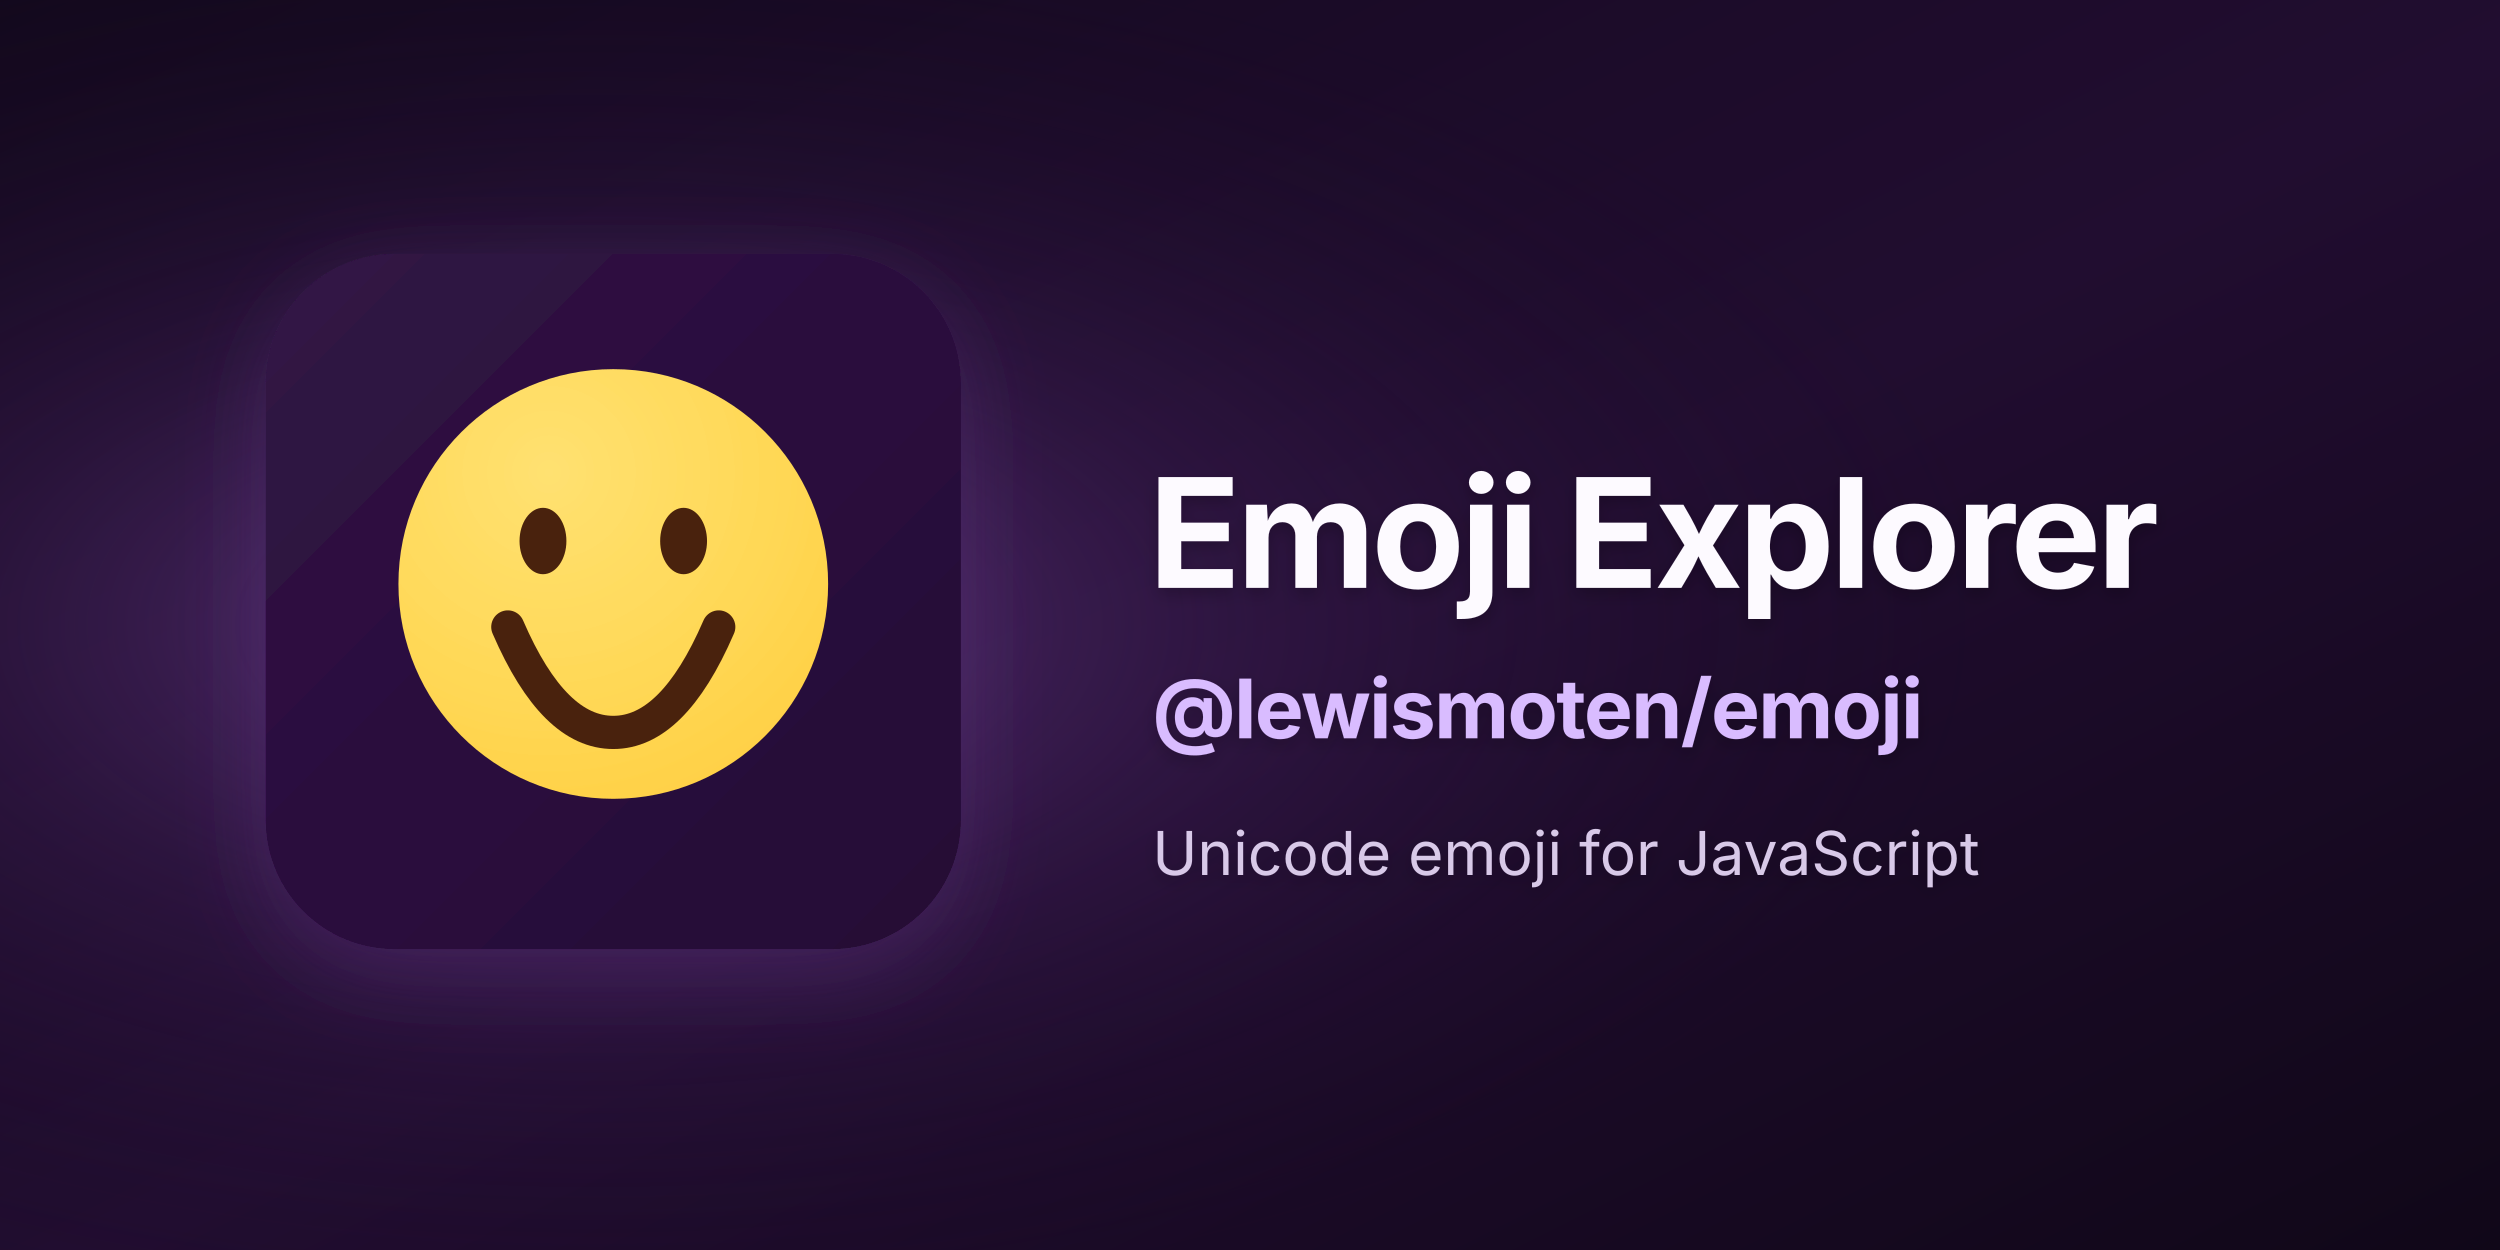
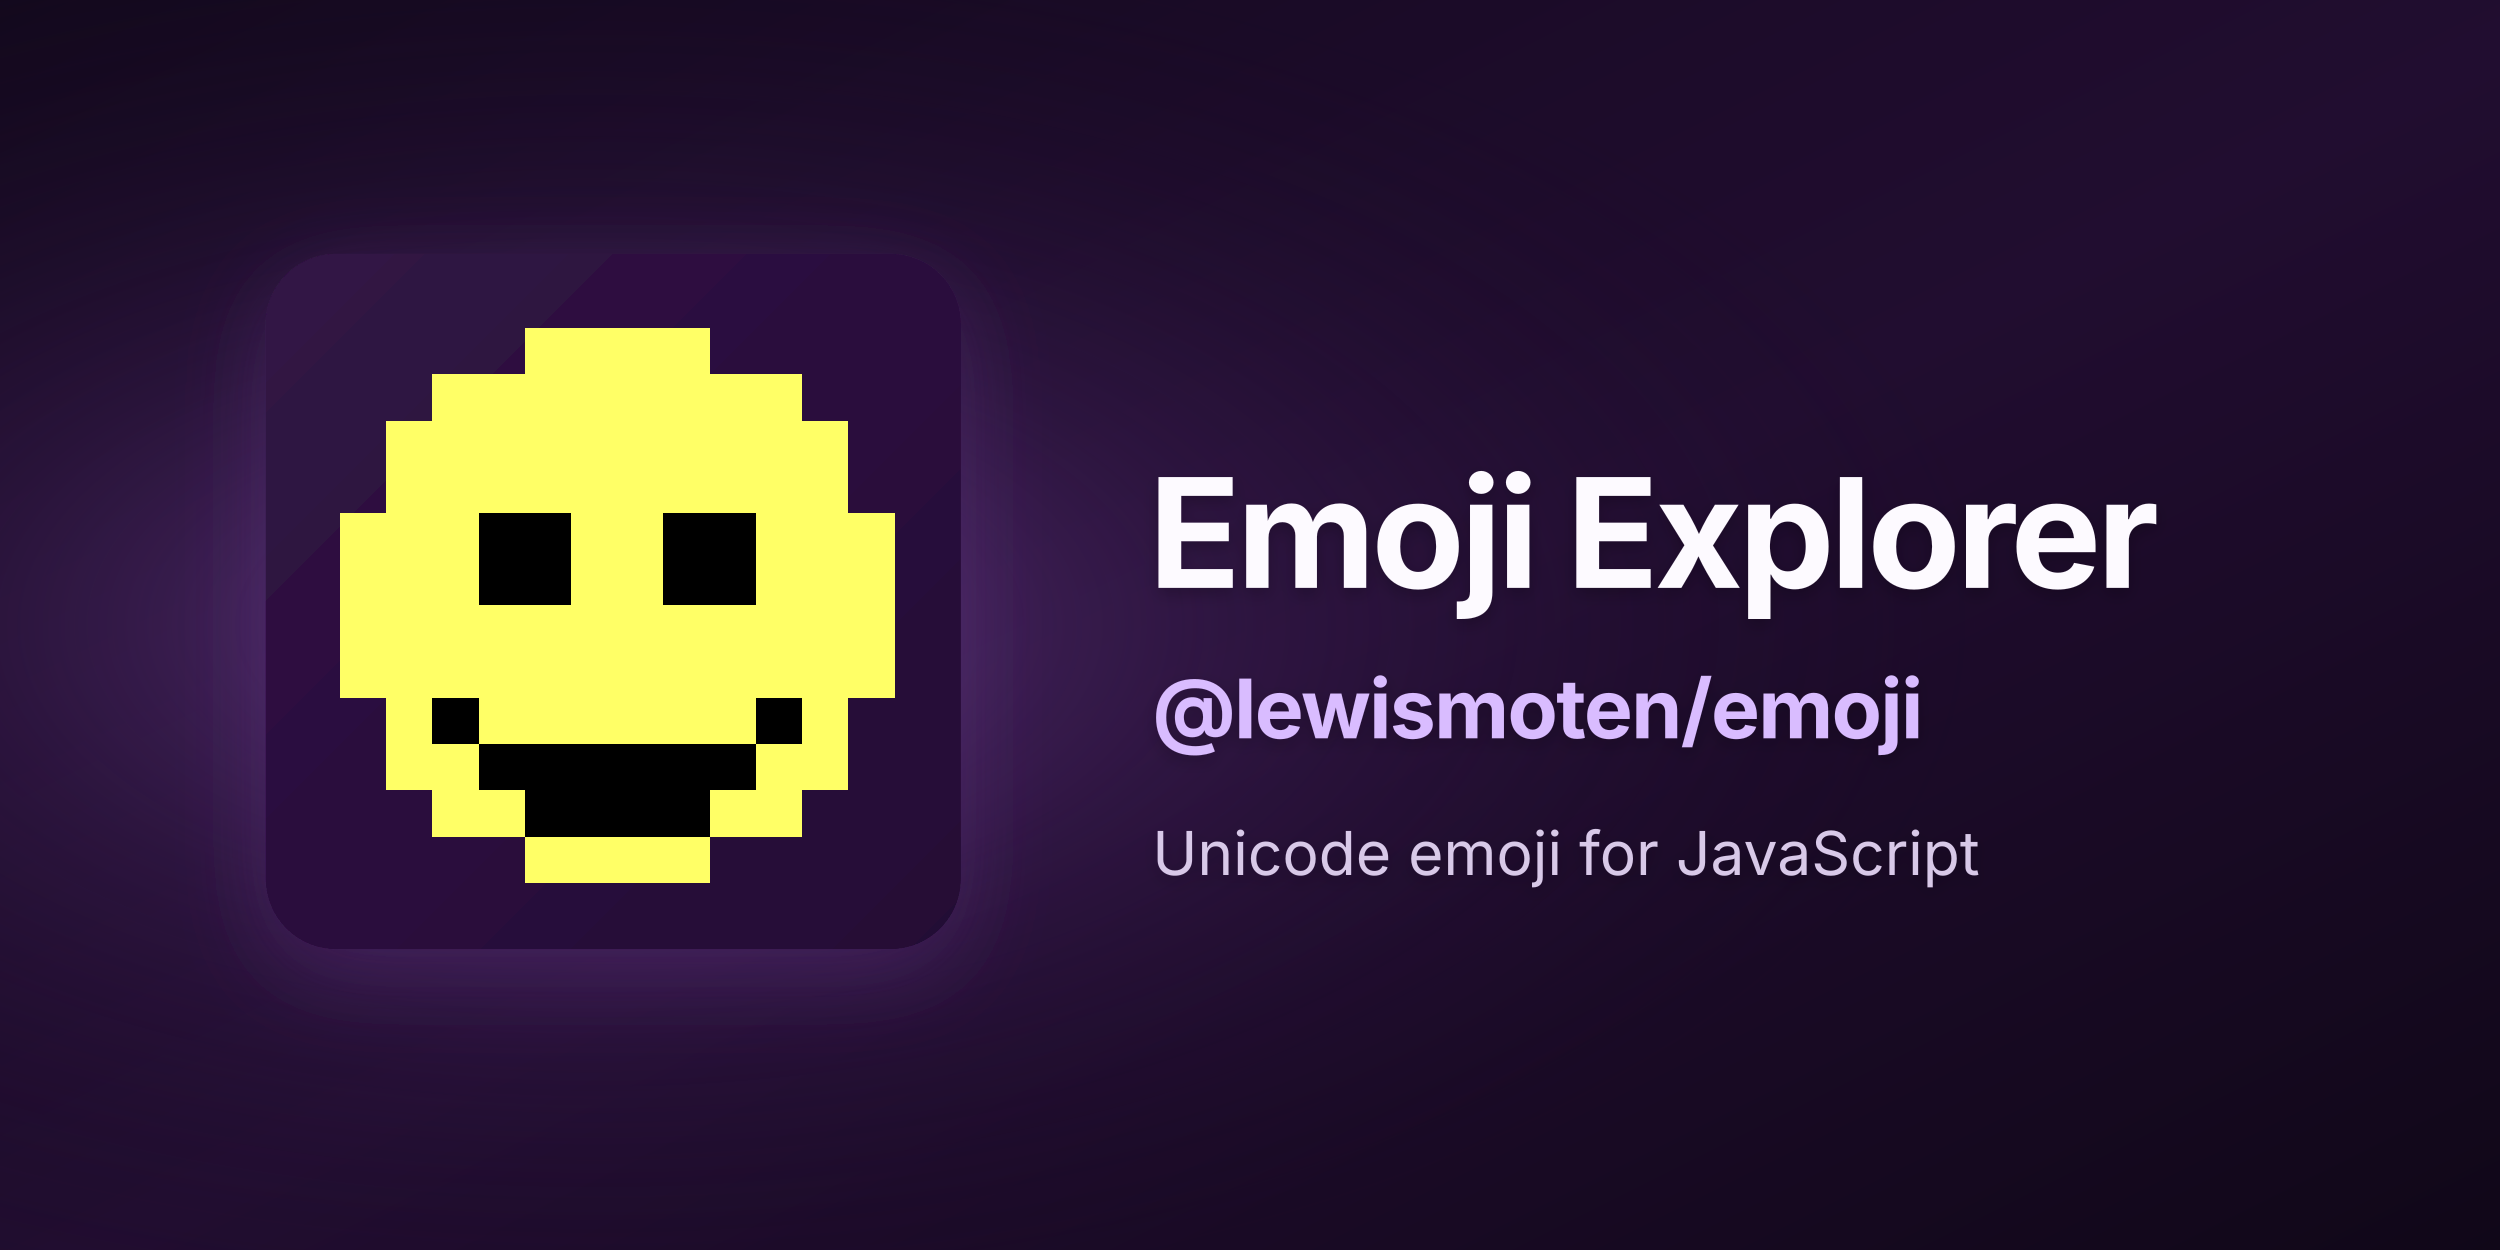
<svg xmlns="http://www.w3.org/2000/svg" width="1280" height="640" viewBox="0 0 1280 640" role="img" aria-labelledby="title description">
  <defs>
    <linearGradient id="background" x1="0" y1="0" x2="1" y2="1">
      <stop offset="0" stop-color="#13091d" />
      <stop offset=".52" stop-color="#210d30" />
      <stop offset="1" stop-color="#100718" />
    </linearGradient>
    <radialGradient id="glow" cx="24%" cy="50%" r="56%">
      <stop offset="0" stop-color="#75459b" stop-opacity=".72" />
      <stop offset=".44" stop-color="#4a2565" stop-opacity=".34" />
      <stop offset="1" stop-color="#160622" stop-opacity="0" />
    </radialGradient>
    <linearGradient id="icon-panel" x1="0" y1="0" x2="1" y2="1">
      <stop offset="0" stop-color="#311345" />
      <stop offset="1" stop-color="#240d35" />
    </linearGradient>
-     <radialGradient id="face" cx="35%" cy="24%" r="80%">
-       <stop offset="0" stop-color="#ffe171" />
-       <stop offset=".65" stop-color="#ffd856" />
-       <stop offset="1" stop-color="#ffd147" />
-     </radialGradient>
    <filter id="icon-shadow" x="-35%" y="-35%" width="170%" height="170%">
      <feDropShadow dx="0" dy="12" stdDeviation="24" flood-color="#7c42a4" flood-opacity=".3" />
    </filter>
    <filter id="text-shadow" x="-10%" y="-20%" width="120%" height="140%">
      <feDropShadow dx="0" dy="3" stdDeviation="4" flood-color="#000000" flood-opacity=".22" />
    </filter>
  </defs>
  <rect width="1280" height="640" fill="url(#background)" />
  <rect width="1280" height="640" fill="url(#glow)" />
  <g filter="url(#icon-shadow)">
-     <rect x="136" y="130" width="356" height="356" rx="66" fill="url(#icon-panel)" />
-     <circle cx="314" cy="299" r="110" fill="url(#face)" />
-     <ellipse cx="278" cy="277" rx="12" ry="17" fill="#4a230b" />
-     <ellipse cx="350" cy="277" rx="12" ry="17" fill="#4a230b" />
-     <path d="M260 321c16 37 34 54 54 54s38-17 54-54" fill="none" stroke="#4a230b" stroke-width="17" stroke-linecap="round" />
+     <rect x="136" y="130" width="356" height="356" rx="36" fill="url(#icon-panel)" />
+     <g transform="translate(174 168) scale(4.733333)" shape-rendering="crispEdges">
+       <g fill="#ffff66">
+         <rect x="20" y="0" width="20" height="5" />
+         <rect x="10" y="5" width="40" height="5" />
+         <rect x="5" y="10" width="50" height="10" />
+         <rect x="0" y="20" width="15" height="10" />
+         <rect x="25" y="20" width="10" height="10" />
+         <rect x="45" y="20" width="15" height="10" />
+         <rect x="0" y="30" width="60" height="10" />
+         <rect x="5" y="40" width="5" height="5" />
+         <rect x="15" y="40" width="30" height="5" />
+         <rect x="50" y="40" width="5" height="5" />
+         <rect x="5" y="45" width="10" height="5" />
+         <rect x="45" y="45" width="10" height="5" />
+         <rect x="10" y="50" width="10" height="5" />
+         <rect x="40" y="50" width="10" height="5" />
+         <rect x="20" y="55" width="20" height="5" />
+       </g>
+       <g fill="#000000">
+         <rect x="15" y="20" width="10" height="10" />
+         <rect x="35" y="20" width="10" height="10" />
+         <rect x="10" y="40" width="5" height="5" />
+         <rect x="45" y="40" width="5" height="5" />
+         <rect x="15" y="45" width="30" height="5" />
+         <rect x="20" y="50" width="20" height="5" />
+       </g>
+     </g>
  </g>
  <g filter="url(#text-shadow)" font-family="Inter, ui-sans-serif, system-ui, -apple-system, BlinkMacSystemFont, 'Segoe UI', sans-serif">
    <text x="588" y="301" fill="#fdfaff" font-size="78" font-weight="750" letter-spacing="-2.2">Emoji Explorer</text>
    <text x="590" y="378" fill="#d9bcff" font-size="42" font-weight="650" letter-spacing="-.8">@lewismoten/emoji</text>
    <text x="590" y="448" fill="#d8c9e8" font-size="31" font-weight="400">Unicode emoji for JavaScript</text>
  </g>
</svg>
